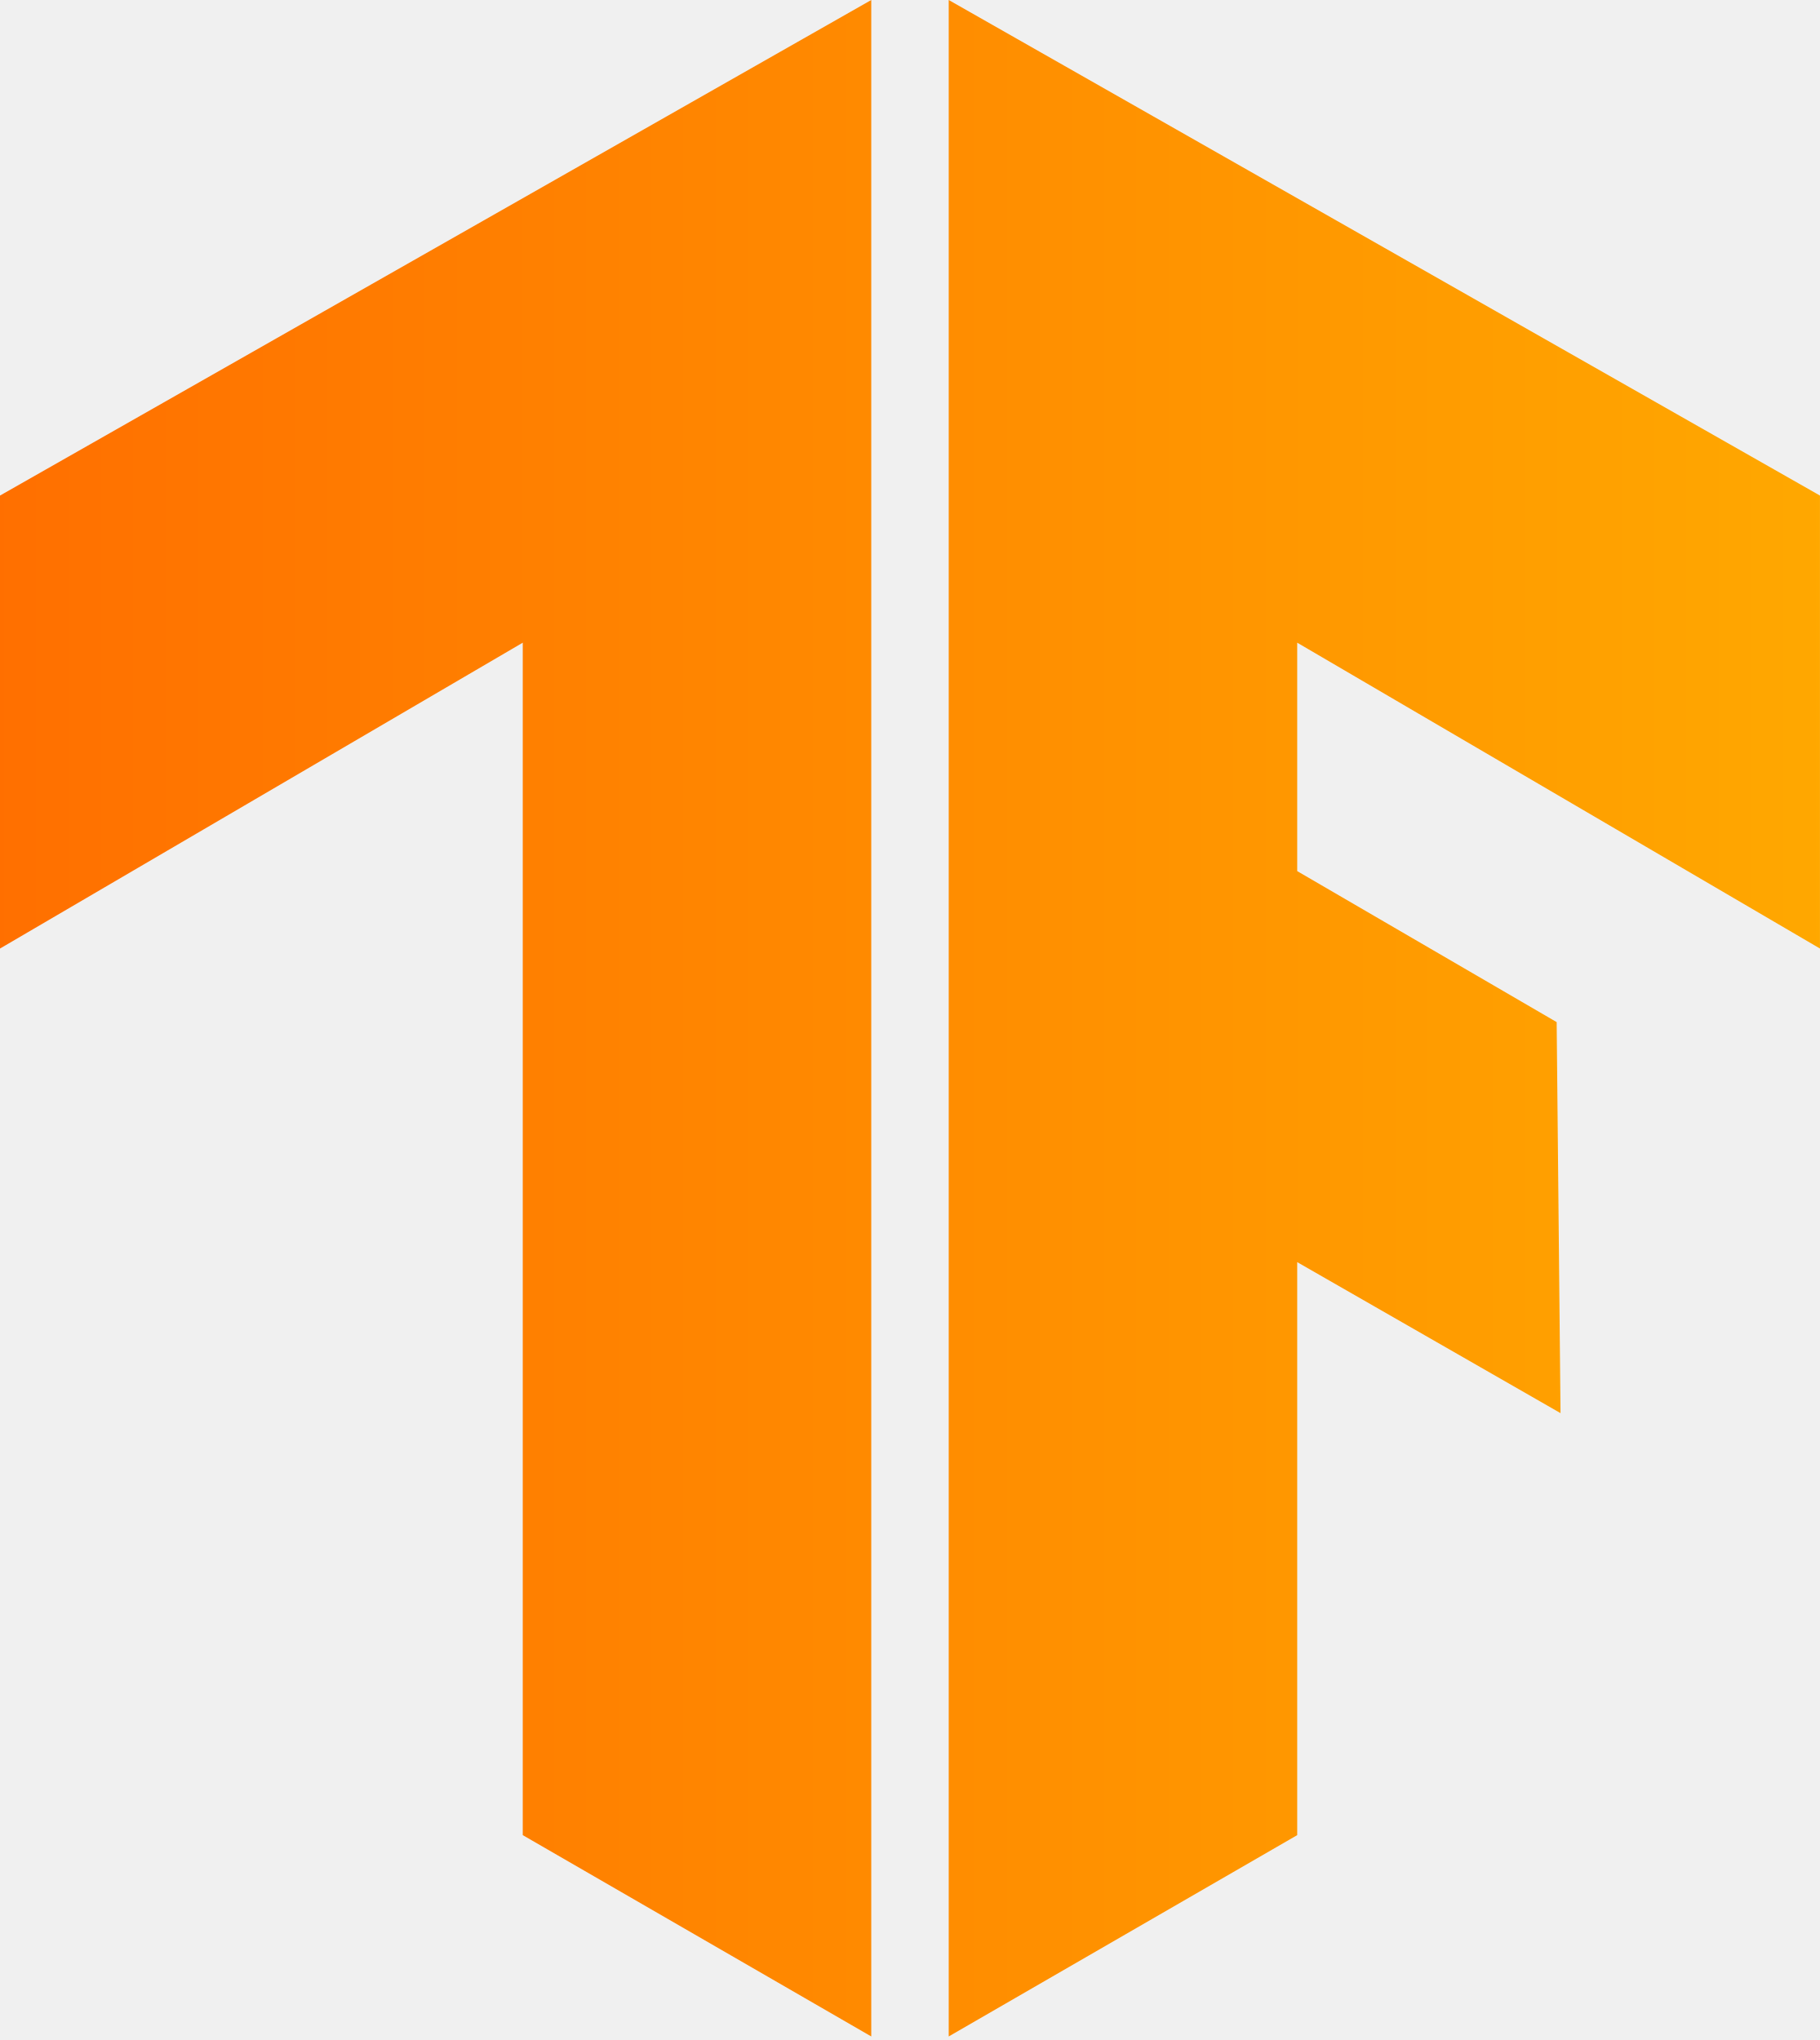
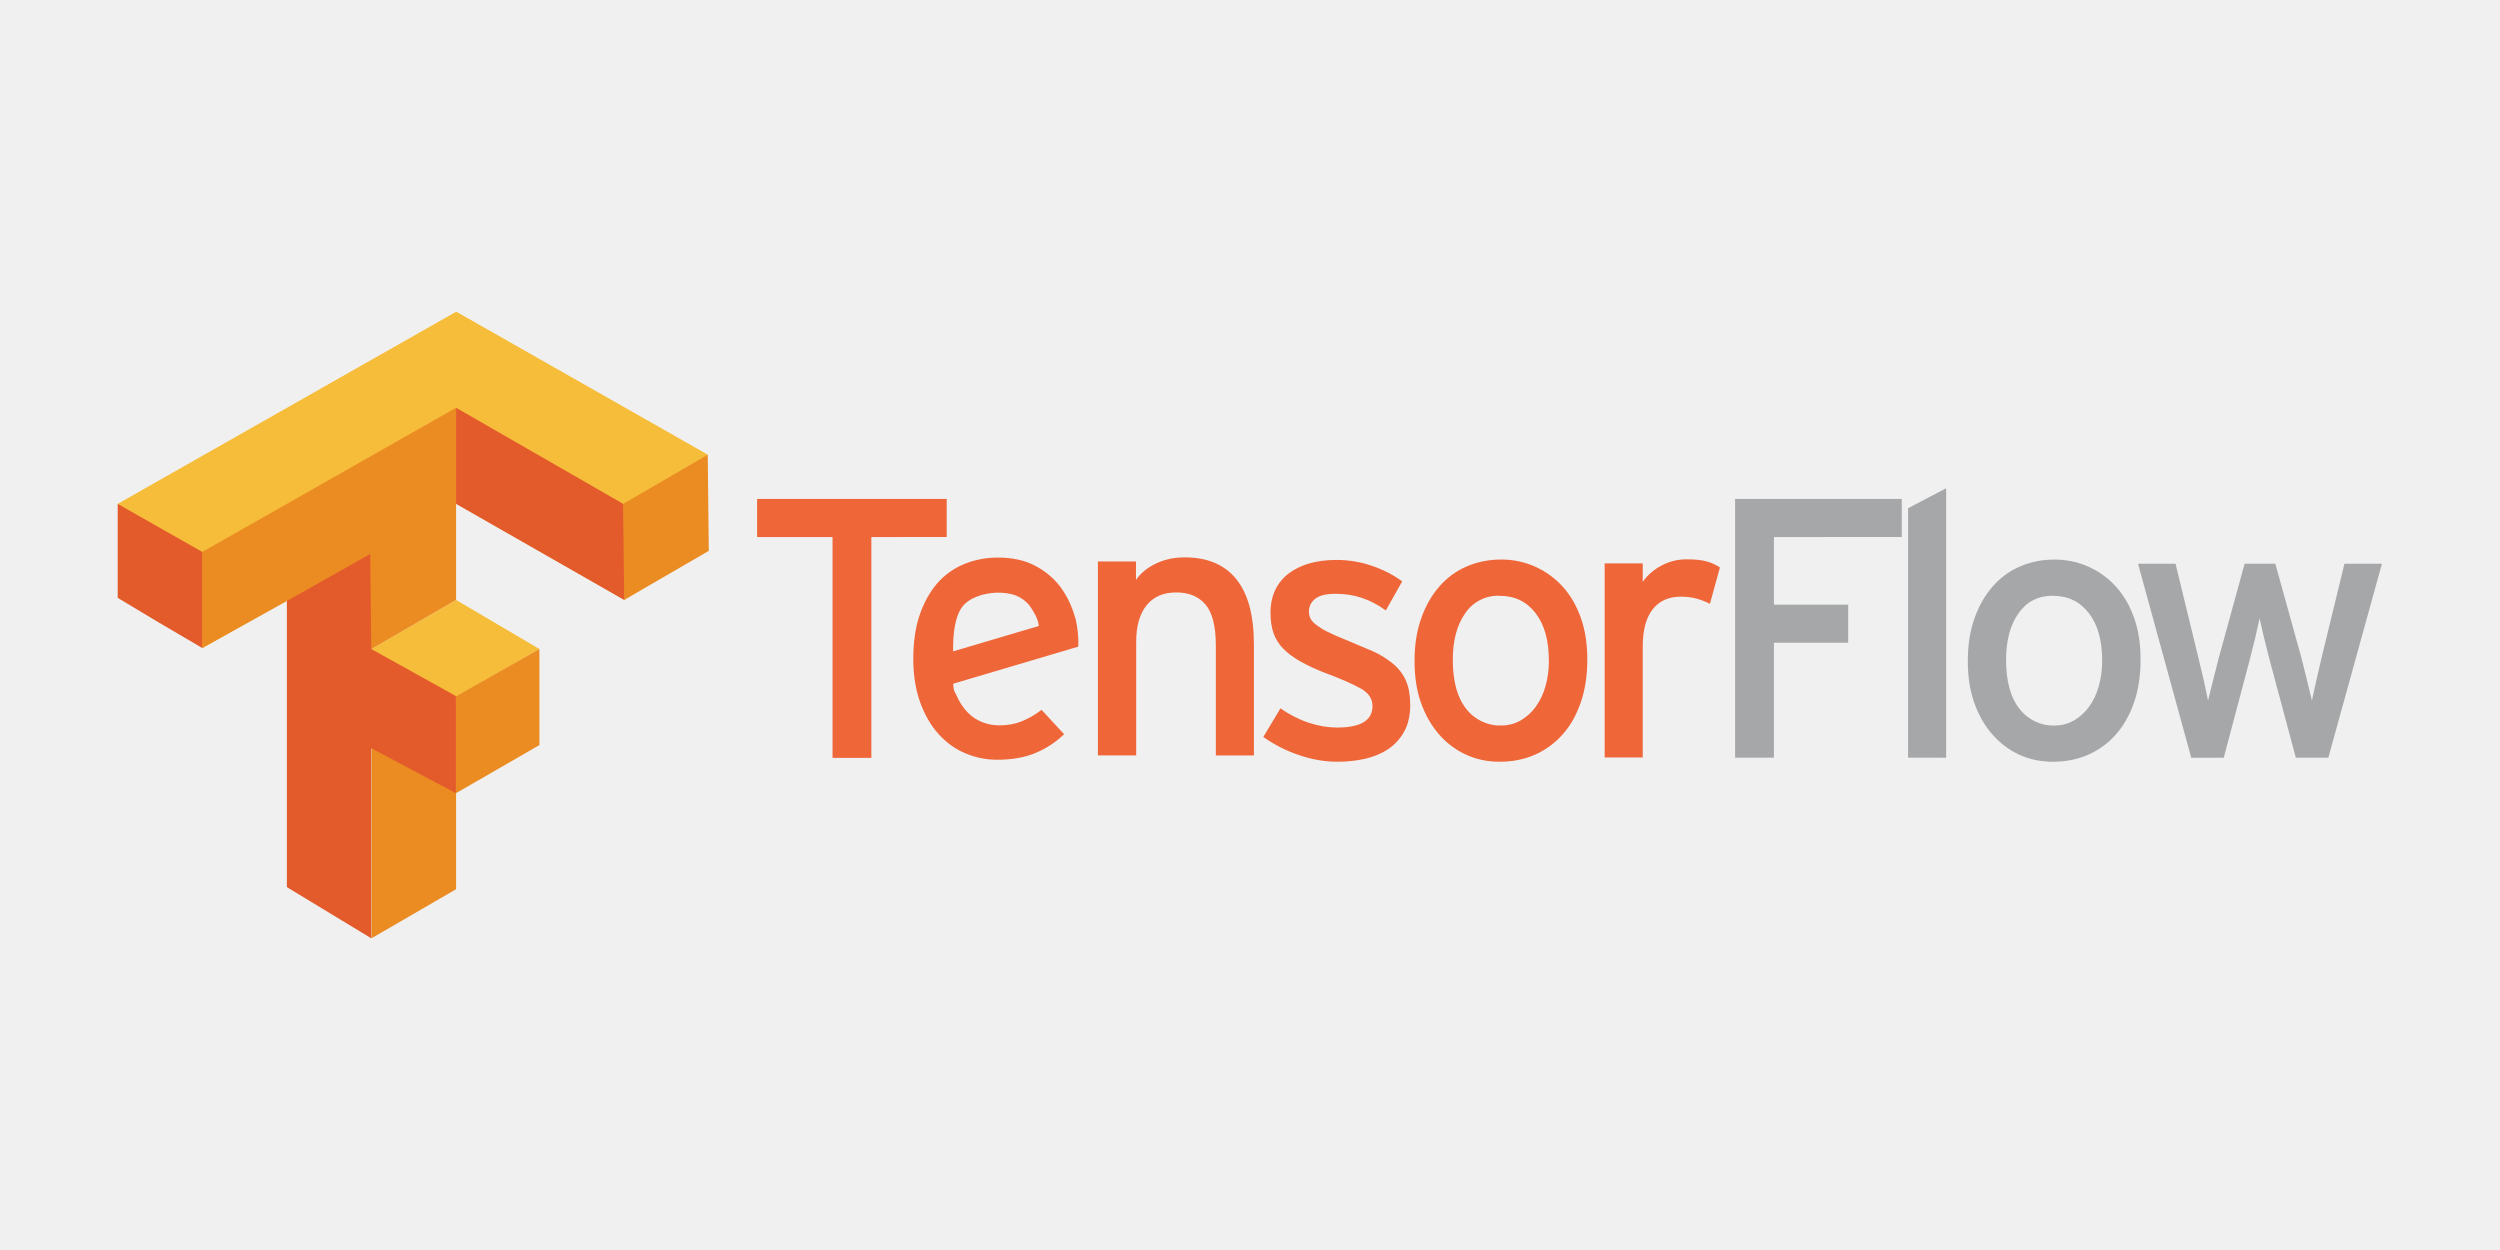
- <svg xmlns="http://www.w3.org/2000/svg" xmlns:xlink="http://www.w3.org/1999/xlink" width="256px" height="287px" viewBox="0 0 256 287" version="1.1" preserveAspectRatio="xMidYMid">
-   <defs>
-     <linearGradient x1="0%" y1="50%" x2="100%" y2="50%" id="linearGradient-1">
-       <stop stop-color="#FF6F00" offset="0%" />
-       <stop stop-color="#FFA800" offset="100%" />
-     </linearGradient>
-     <path d="M133.447,0 L256,69.719 L256,133.447 L182.468,90.417 L182.468,122.553 L218.962,143.796 L219.506,198.809 L182.468,177.566 L182.468,258.179 L133.447,286.502 L133.447,0 Z M122.553,0 L122.553,286.502 L73.532,258.179 L73.532,90.417 L0,133.447 L0,69.719 L122.553,0 Z" id="path-2" />
-   </defs>
-   <g>
-     <mask id="mask-3" fill="white">
-       <use xlink:href="#path-2" />
-     </mask>
-     <use fill="url(#linearGradient-1)" xlink:href="#path-2" />
-   </g>
+ <svg xmlns="http://www.w3.org/2000/svg" stroke-miterlimit="1.414" width="120" height="60" fill-rule="evenodd" stroke-linejoin="round">
+   <style>.B{fill-rule:nonzero}</style>
+   <path d="M17.832 31.153l4.06-2.356 4 2.356-4 2.306-4.06-2.256zM5.65 24.185L21.9 14.96l12.08 6.868-4 6.968-8.07-4.612-12.18 6.918z" fill="#f6bd3a" class="B" />
+   <path d="M17.832 40.376v-4.612l4-2.306 4.06-2.306v4.612l-4 2.306v4.612l-4.06 2.356zm0-9.223l-4.06-2.306-4.06 2.256V26.49l12.18-6.918v9.224zm12.08-4.662v-2.306l4.06-2.356.05 4.612-4.06 2.356z" fill="#eb8c23" class="B" />
+   <path d="M13.77 42.582V28.847l4-2.256.05 4.562 4.06 2.256v4.662l-4.06-2.156v9.123zM7.656 29.9L5.65 28.697v-4.51l4.06 2.306v4.612L7.656 29.9zm14.236-5.715v-4.612l8.02 4.612.05 4.612-8.07-4.612z" fill="#e35a2b" class="B" />
+   <path d="M41.825 25.778v10.6h-1.863v-10.6h-3.62V23.95h9.1v1.827zm9.785 3.85a5.24 5.24 0 0 1 .151 1.41L45.75 32.82c.047.45.034.267.175.587s.32.582.532.8.45.36.7.46.537.152.816.15c.4 0 .748-.065 1.073-.195a3.99 3.99 0 0 0 .949-.55l1.082 1.17a4.41 4.41 0 0 1-1.384.905c-.51.213-1.118.32-1.827.32a3.86 3.86 0 0 1-1.552-.319c-.5-.213-.92-.526-1.286-.94s-.656-.922-.87-1.526-.32-1.3-.32-2.058c0-.792.1-1.5.302-2.093s.48-1.1.834-1.517a3.48 3.48 0 0 1 1.286-.931 4.21 4.21 0 0 1 1.659-.319c.662 0 1.24.124 1.73.373s.9.586 1.224 1a4.34 4.34 0 0 1 .727 1.5zm-1.747.42c-.024-.32-.244-.7-.426-.953a1.56 1.56 0 0 0-.665-.506c-.272-.108-.642-.153-.967-.14-.6.027-1.3.238-1.632.7s-.437 1.263-.424 2.117zm8.497 6.214v-5.27c0-.946-.17-1.6-.506-1.987s-.807-.568-1.4-.568c-.615 0-1.088.207-1.42.62s-.497 1-.497 1.756v5.446H52.7v-9.31h1.827v.887c.237-.343.565-.6.985-.798s.872-.284 1.357-.284c1.088 0 1.913.35 2.475 1.047s.843 1.74.843 3.122v5.34H58.36zm9.332-2.448c0 .52-.098.955-.293 1.304a2.4 2.4 0 0 1-.772.843c-.32.213-.7.367-1.1.46a6 6 0 0 1-1.322.142c-.64 0-1.274-.112-1.907-.337a6.53 6.53 0 0 1-1.659-.852L61.463 34a5.17 5.17 0 0 0 1.357.692c.467.154.92.23 1.357.23 1.135 0 1.703-.343 1.703-1.03 0-.355-.192-.64-.576-.85s-.914-.45-1.588-.7a9.6 9.6 0 0 1-1.268-.576c-.348-.196-.633-.405-.852-.63a2 2 0 0 1-.47-.754c-.095-.278-.142-.6-.142-.967 0-.414.077-.78.23-1.1a2.15 2.15 0 0 1 .656-.798c.284-.213.62-.373 1-.48s.816-.16 1.277-.16c.6 0 1.162.095 1.712.284s1.032.438 1.446.745L66.52 29.3c-.378-.272-.763-.473-1.153-.603s-.8-.195-1.26-.195-.775.08-.976.24a.75.75 0 0 0-.302.612.76.76 0 0 0 .071.328c.047.1.136.204.266.3a3 3 0 0 0 .523.328 10.38 10.38 0 0 0 .86.381l1.366.577a4.26 4.26 0 0 1 .985.621 2.19 2.19 0 0 1 .594.807c.13.307.195.68.195 1.118zm8.498-2.147c0 .77-.106 1.458-.32 2.067s-.5 1.124-.887 1.543a3.79 3.79 0 0 1-1.33.958c-.5.22-1.064.328-1.668.328-.6 0-1.135-.115-1.632-.346a3.83 3.83 0 0 1-1.295-.985c-.367-.425-.653-.934-.86-1.526s-.3-1.254-.3-1.987c0-.757.106-1.437.32-2.04s.506-1.115.878-1.535a3.62 3.62 0 0 1 1.313-.958c.513-.218 1.05-.328 1.64-.328a3.95 3.95 0 0 1 1.65.346 3.96 3.96 0 0 1 1.322.967c.373.414.662.92.87 1.517s.3 1.257.3 1.978zm-1.845.053c0-.958-.2-1.718-.63-2.28s-1.002-.843-1.747-.843a1.89 1.89 0 0 0-1.64.843c-.395.563-.594 1.304-.594 2.227 0 1.03.213 1.812.64 2.35a2.04 2.04 0 0 0 1.685.807c.343 0 .656-.083.94-.248a2.36 2.36 0 0 0 .727-.665 3.09 3.09 0 0 0 .461-.985c.106-.378.16-.78.16-1.206zm7.735-2.732a3.09 3.09 0 0 0-.621-.248c-.213-.06-.473-.1-.78-.1-.58 0-1.03.2-1.348.603s-.48 1-.48 1.792v5.322h-1.827v-9.314h1.827v.887a2.55 2.55 0 0 1 .878-.772 2.53 2.53 0 0 1 1.251-.31c.378 0 .7.033.93.098a2.11 2.11 0 0 1 .647.293l-.48 1.74z" fill="#ef6639" class="B" />
+   <path d="M85.148 25.778v3.247h3.566v1.827h-3.566v5.517h-1.863V23.95h8v1.827zm6.44 10.59V24.394l1.827-.958V36.37zm11.16-4.7c0 .77-.107 1.458-.32 2.067s-.51 1.124-.887 1.543a3.79 3.79 0 0 1-1.331.958c-.51.22-1.064.328-1.668.328-.59 0-1.135-.115-1.632-.346s-.928-.56-1.295-.985-.653-.934-.86-1.526-.3-1.254-.3-1.987c0-.757.106-1.437.32-2.04s.506-1.115.878-1.535.8-.74 1.313-.958 1.05-.328 1.64-.328 1.14.115 1.65.346a3.96 3.96 0 0 1 1.322.967c.373.414.662.92.87 1.517s.3 1.257.3 1.978zm-1.845.053c0-.958-.2-1.718-.63-2.28s-1.002-.843-1.747-.843c-.698 0-1.245.28-1.64.843s-.594 1.304-.594 2.227c0 1.03.213 1.812.64 2.35a2.04 2.04 0 0 0 1.685.807 1.83 1.83 0 0 0 .94-.248 2.36 2.36 0 0 0 .727-.665c.2-.278.355-.606.46-.985s.16-.78.16-1.206zm10.857 4.648h-1.56l-1.26-4.7-.275-1.09-.204-.896-.204.905-.275 1.1-1.242 4.684h-1.56l-2.555-9.314h1.8l1.1 4.524.266 1.118.195.923.23-.923.284-1.118 1.242-4.524h1.473l1.26 4.542.275 1.11.222.914.204-.93.257-1.11 1.1-4.524h1.8z" fill="#a6a7a9" class="B" />
</svg>
